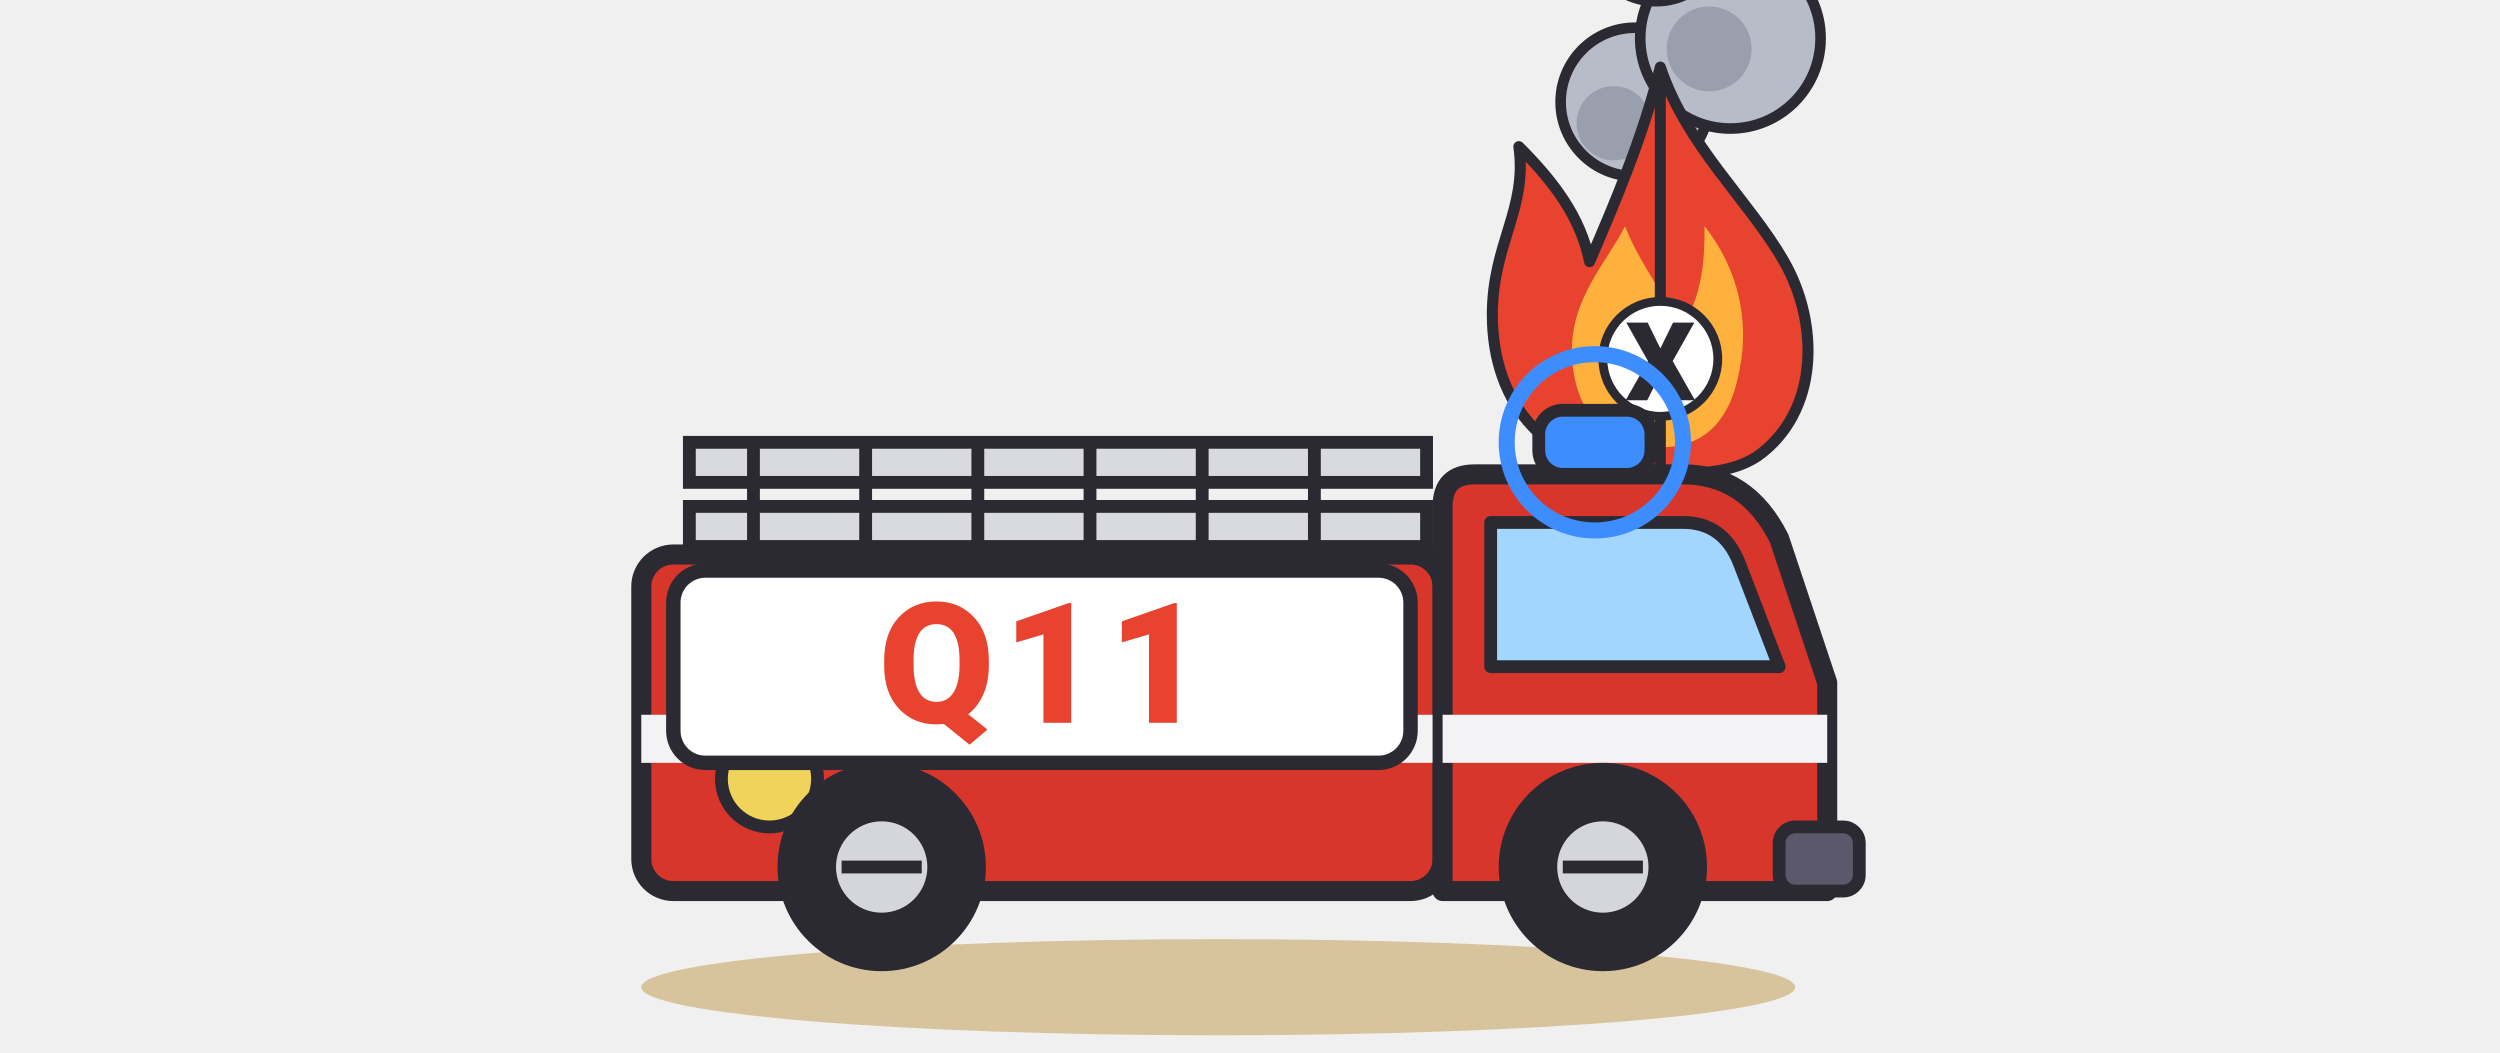
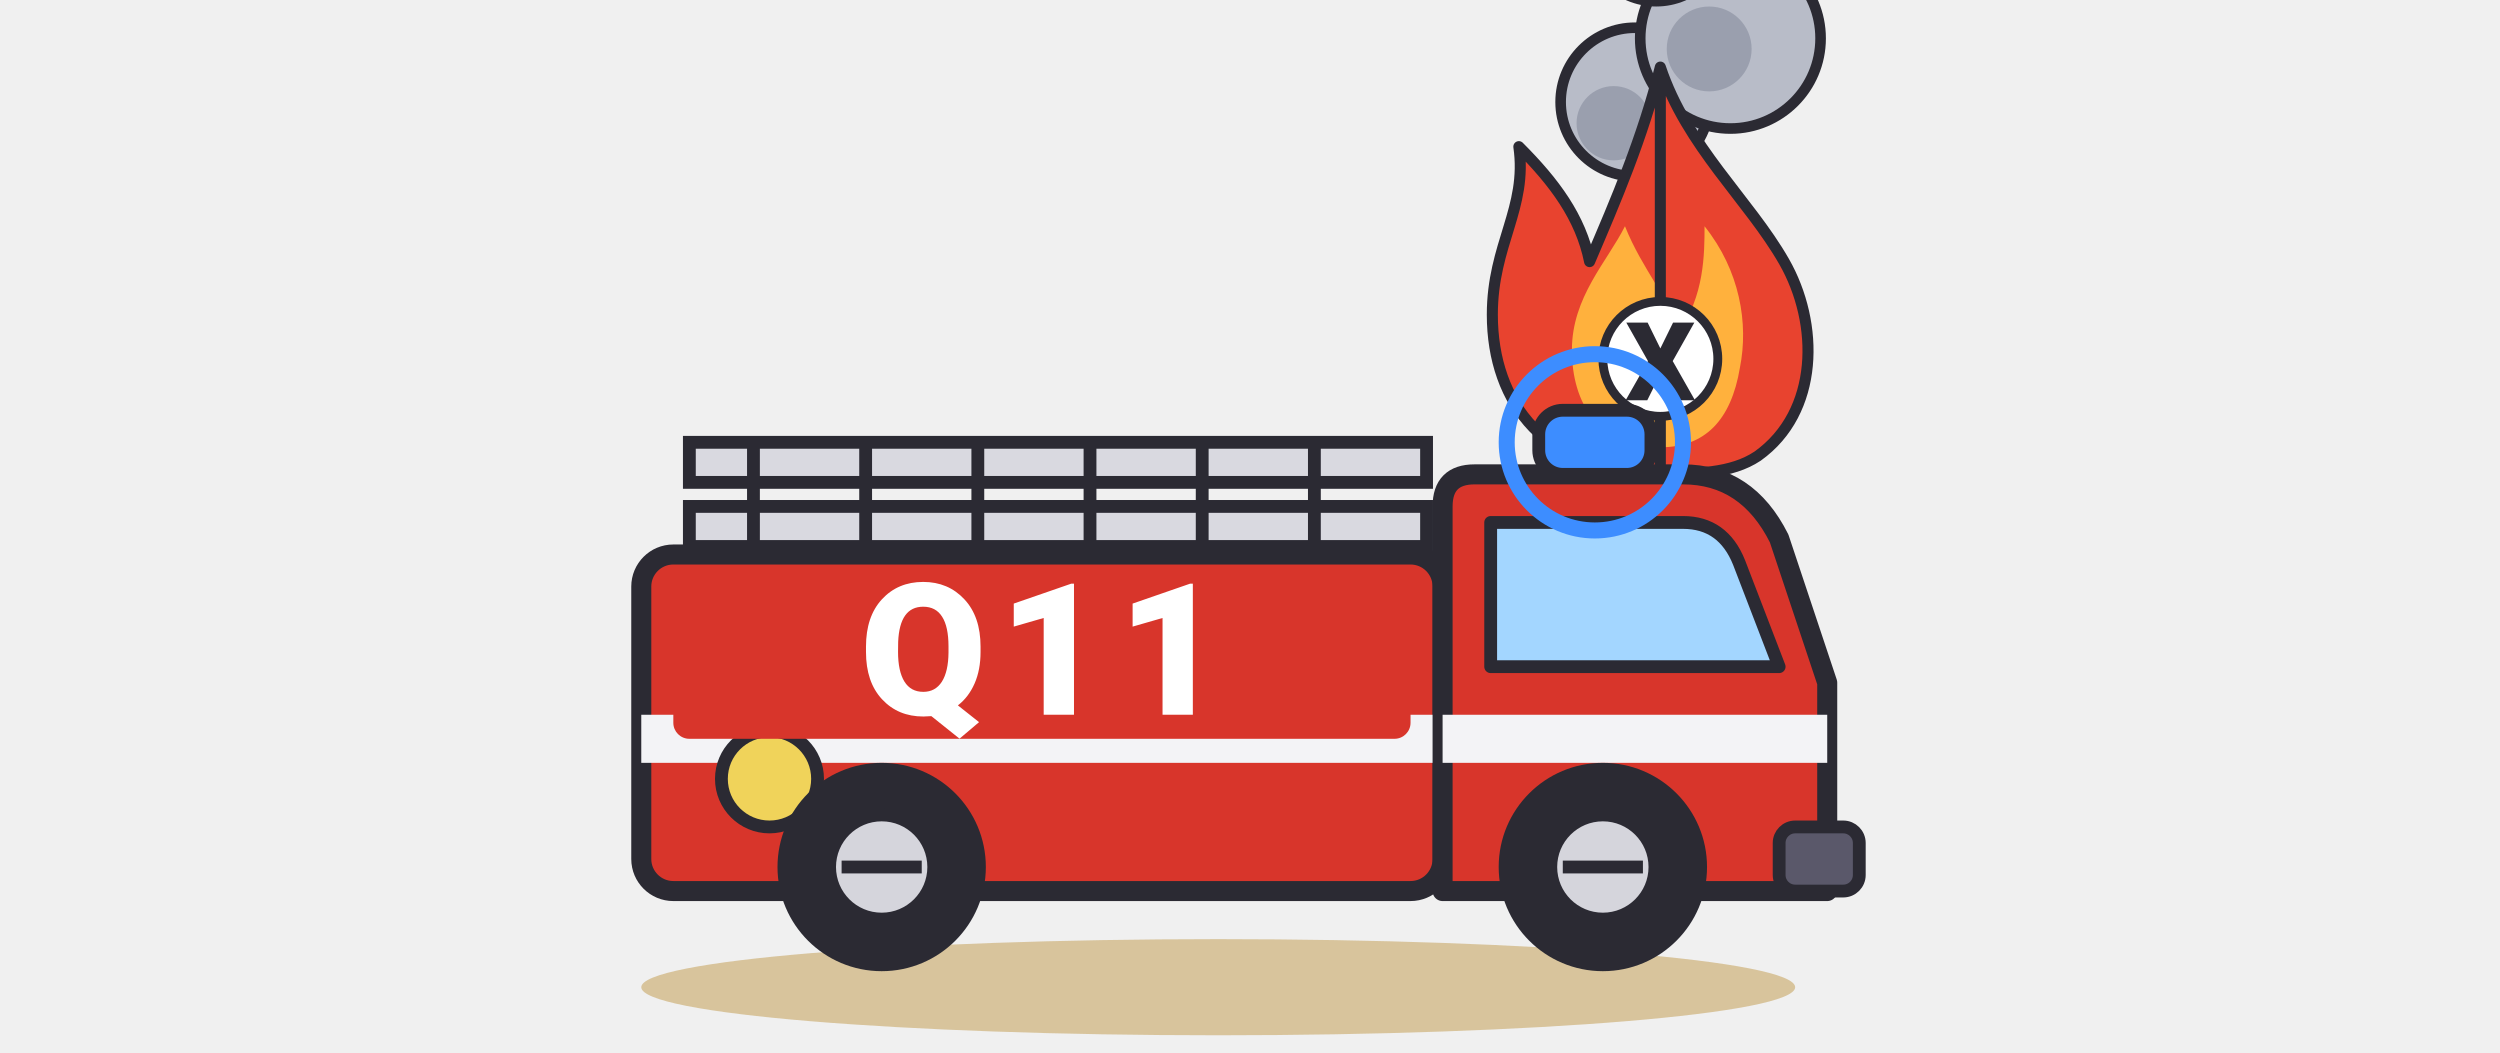
<svg xmlns="http://www.w3.org/2000/svg" viewBox="0 0 380 160" width="380" height="160" role="img" aria-label="Q11 Emergency">
  <g transform="translate(190 80) scale(0.42) translate(-241.5 -269)">
    <g>
      <g transform="translate(400 150) scale(1.92)">
        <g fill="#b8bcc8" stroke="#2b2a33" stroke-width="2">
          <circle cx="-10" cy="-18" r="14" />
          <circle cx="8" cy="-30" r="17" />
          <circle cx="-6" cy="-50" r="13" />
          <circle cx="14" cy="-66" r="11" />
        </g>
        <g fill="#9a9fae">
          <circle cx="-14" cy="-14" r="7" />
          <circle cx="4" cy="-28" r="8" />
        </g>
      </g>
      <g transform="translate(390 250) scale(1.6)">
        <path d="M0 0 C-26 0 -38 -16 -38 -36 C-38 -52 -30 -60 -32 -74 C-24 -66 -18 -58 -16 -48 C-10 -62 -4 -76 0 -92 L0 0 Z" fill="#e8432f" />
        <path d="M0 -92 C6 -74 20 -62 28 -48 C36 -34 36 -14 22 -4 C16 0 8 0 0 0 L0 -92 Z" fill="#e8432f" />
        <path d="M0 -6 C-14 -6 -20 -16 -20 -28 C-20 -40 -12 -48 -8 -56 C-4 -46 2 -40 4 -32 C10 -40 10 -50 10 -56 C18 -46 20 -34 18 -24 C16 -12 10 -6 0 -6 Z" fill="#ffb13d" />
        <path d="M0 0 C-26 0 -38 -16 -38 -36 C-38 -52 -30 -60 -32 -74 C-24 -66 -18 -58 -16 -48 C-10 -62 -4 -76 0 -92 M0 -92 C6 -74 20 -62 28 -48 C36 -34 36 -14 22 -4 C16 0 8 0 0 0 Z" fill="none" stroke="#2b2a33" stroke-width="2.5" stroke-linejoin="round" />
        <g>
          <circle cx="0" cy="-26" r="13" fill="#ffffff" stroke="#2b2a33" stroke-width="2" />
          <text x="0" y="-16.64" text-anchor="middle" font-size="24.7" font-weight="800" fill="#2b2a33" font-family="system-ui, -apple-system, &quot;Segoe UI&quot;, Roboto, sans-serif" style="user-select:none">X</text>
        </g>
      </g>
      <g transform="translate(230 430) scale(2.9)">
        <ellipse cx="0" cy="2" rx="72" ry="6" fill="#d8c49c" />
        <g>
          <g stroke="#2b2a33" stroke-width="1.6">
            <rect x="-66" y="-66" width="92" height="5" fill="#d9d9e0" />
            <rect x="-66" y="-58" width="92" height="5" fill="#d9d9e0" />
            <line x1="-58" y1="-66" x2="-58" y2="-53" />
            <line x1="-44" y1="-66" x2="-44" y2="-53" />
            <line x1="-30" y1="-66" x2="-30" y2="-53" />
            <line x1="-16" y1="-66" x2="-16" y2="-53" />
            <line x1="-2" y1="-66" x2="-2" y2="-53" />
            <line x1="12" y1="-66" x2="12" y2="-53" />
          </g>
          <rect x="-72" y="-52" width="100" height="42" rx="4" fill="#d8352b" stroke="#2b2a33" stroke-width="2.5" />
          <rect x="-72" y="-32" width="100" height="6" fill="#f3f3f6" />
          <g fill="#a8261f" stroke="#2b2a33" stroke-width="1.6">
            <rect x="-64" y="-47" width="22" height="13" rx="2" />
            <rect x="-38" y="-47" width="22" height="13" rx="2" />
            <rect x="-12" y="-47" width="22" height="13" rx="2" />
          </g>
          <path d="M28 -10 L28 -58 Q28 -62 32 -62 L58 -62 Q66 -62 70 -54 L76 -36 L76 -10 Z" fill="#d8352b" stroke="#2b2a33" stroke-width="2.5" stroke-linejoin="round" />
          <path d="M34 -56 L58 -56 Q63 -56 65 -51 L70 -38 L34 -38 Z" fill="#a3d6ff" stroke="#2b2a33" stroke-width="1.6" stroke-linejoin="round" />
          <rect x="28" y="-32" width="48" height="6" fill="#f3f3f6" />
          <rect x="70" y="-18" width="10" height="8" rx="2" fill="#5a586a" stroke="#2b2a33" stroke-width="1.6" />
          <circle cx="-56" cy="-24" r="6" fill="#f0d35a" stroke="#2b2a33" stroke-width="1.6" />
          <rect x="40" y="-70" width="14" height="8" rx="3" fill="#3d8dff" stroke="#2b2a33" stroke-width="1.6" />
          <circle cx="47" cy="-66" r="11" fill="none" stroke="#3d8dff" stroke-width="2" />
          <g>
            <circle cx="-42" cy="-13" r="13" fill="#2b2a33" />
            <circle cx="-42" cy="-13" r="6.5" fill="#d5d5dc" stroke="#2b2a33" stroke-width="1.6" />
            <line x1="-47" y1="-13" x2="-37" y2="-13" stroke="#2b2a33" stroke-width="1.6" />
          </g>
          <g>
            <circle cx="48" cy="-13" r="13" fill="#2b2a33" />
            <circle cx="48" cy="-13" r="6.5" fill="#d5d5dc" stroke="#2b2a33" stroke-width="1.6" />
            <line x1="43" y1="-13" x2="53" y2="-13" stroke="#2b2a33" stroke-width="1.6" />
          </g>
        </g>
      </g>
      <g transform="translate(230 430) scale(2.9)">
-         <rect x="-68" y="-50" width="92" height="24" rx="4" fill="#ffffff" stroke="#2b2a33" stroke-width="1.8" />
-         <text x="-22" y="-31" text-anchor="middle" font-size="21" font-weight="900" fill="#e8432f" font-family="system-ui, -apple-system, &quot;Segoe UI&quot;, Roboto, sans-serif" letter-spacing="1" style="user-select:none">Q11</text>
+         <rect x="-68" y="-50" width="92" height="21" rx="2" fill="#d8352b" />
+         <text x="-22" y="-32" text-anchor="middle" font-size="23" font-weight="900" fill="#ffffff" font-family="system-ui, -apple-system, &quot;Segoe UI&quot;, Roboto, sans-serif" letter-spacing="1.5" style="user-select:none">Q11</text>
      </g>
    </g>
  </g>
</svg>
